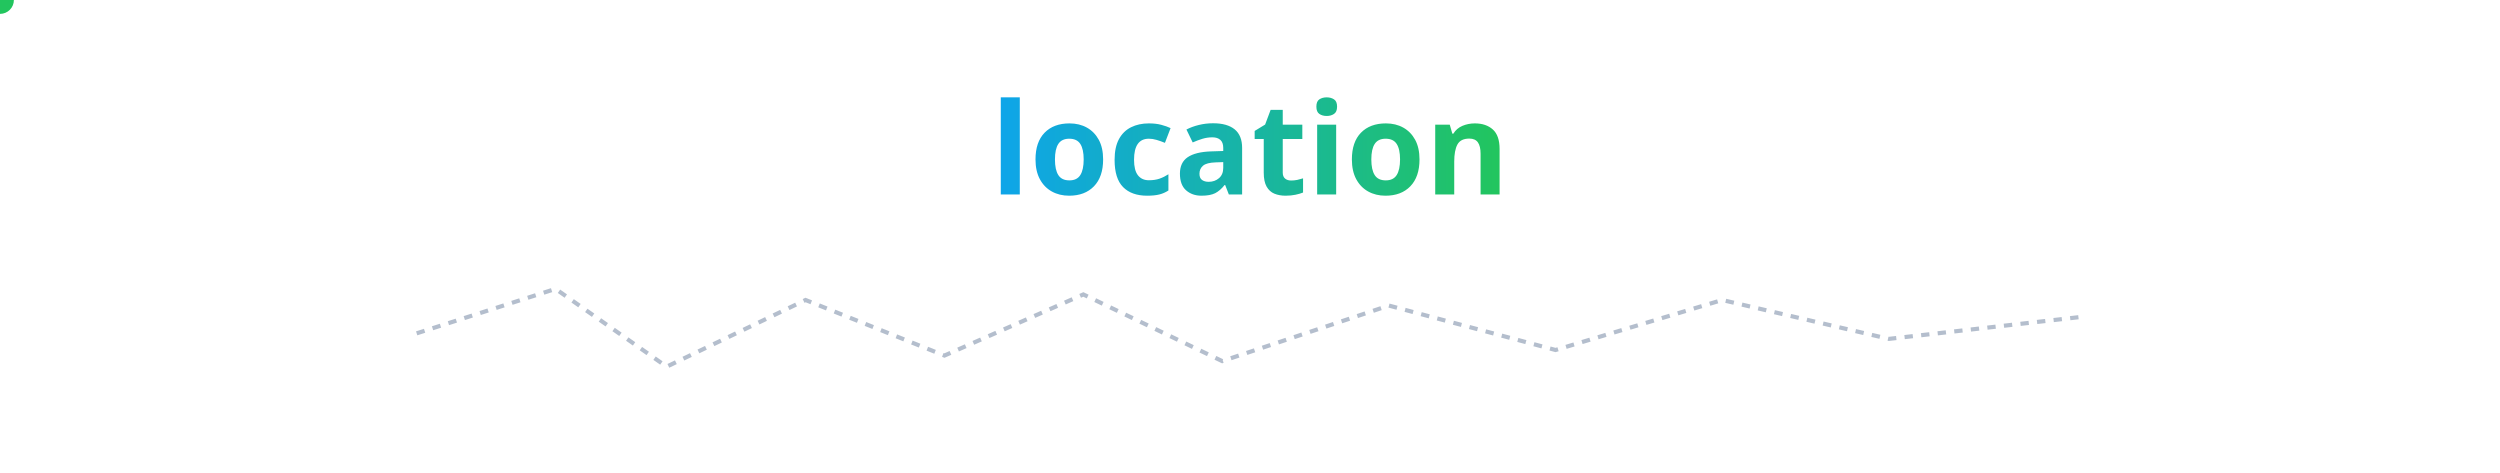
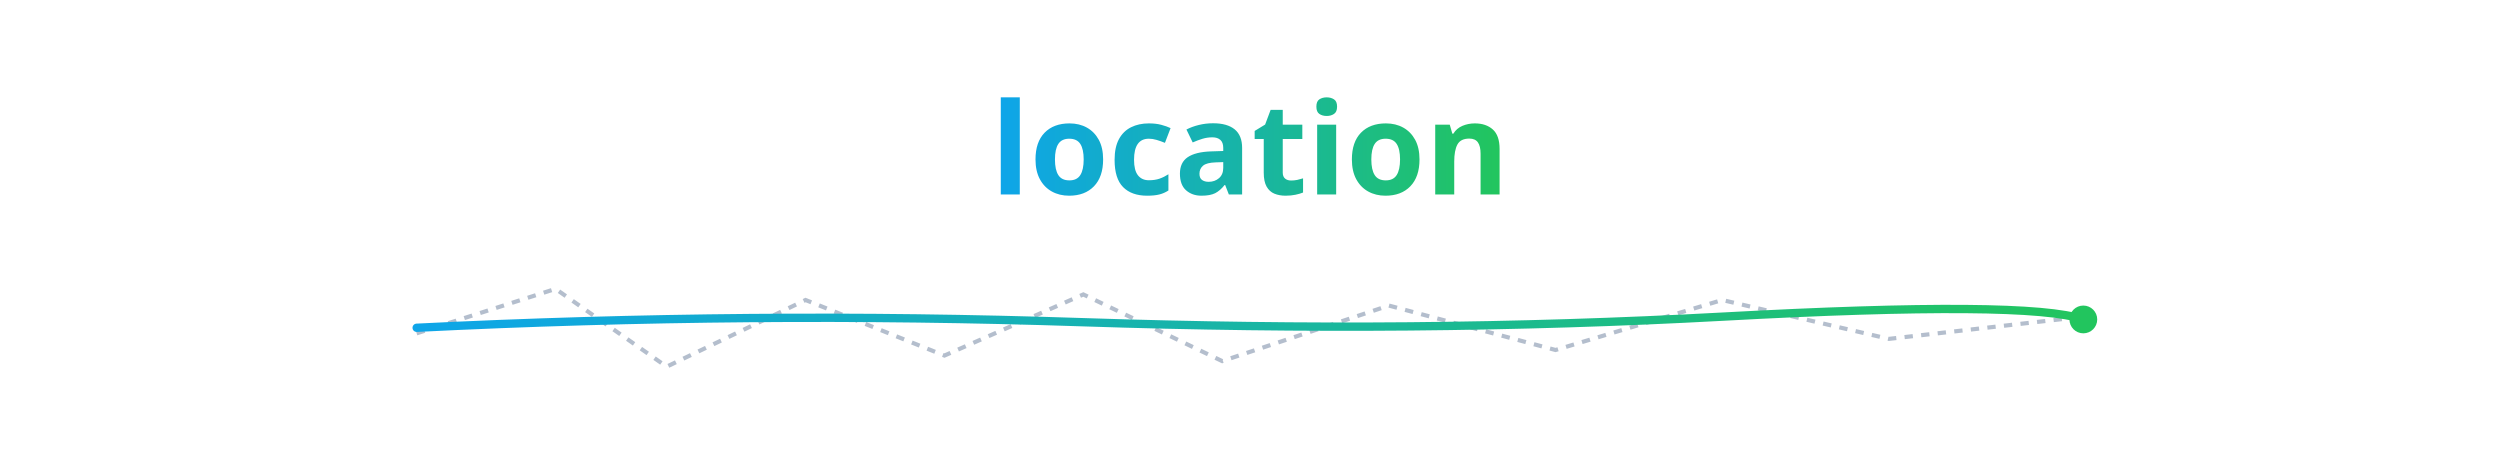
- <svg xmlns="http://www.w3.org/2000/svg" width="900" height="170" viewBox="0 0 900 170" role="img" aria-label="kmp-toolkit location — GPS track-processing math for Kotlin Multiplatform">
+ <svg xmlns="http://www.w3.org/2000/svg" width="900" height="170" viewBox="0 0 900 170" role="img" aria-labelledby="kloc-title kloc-desc">
  <defs>
    <linearGradient id="loc-grad" x1="0%" y1="0%" x2="100%" y2="0%">
      <stop offset="0%" stop-color="#0EA5E9" />
      <stop offset="100%" stop-color="#22C55E" />
    </linearGradient>
  </defs>
  <text x="450" y="70" text-anchor="middle" font-family="'Segoe UI', system-ui, -apple-system, sans-serif" font-size="46" font-weight="800" fill="url(#loc-grad)">location</text>
  <polyline points="150,120 200,104 240,132 290,108 340,128 390,106 440,130 500,110 560,126 620,108 680,122 750,114" fill="none" stroke="#94A3B8" stroke-width="1.5" stroke-dasharray="3 3" opacity="0.7" />
-   <path d="M 150 118 Q 270 112 390 116 T 620 114 T 750 115" fill="none" stroke="url(#loc-grad)" stroke-width="3" stroke-linecap="round" stroke-dasharray="700" stroke-dashoffset="700">
-     <animate attributeName="stroke-dashoffset" values="700;0" dur="2.6s" begin="0.4s" repeatCount="indefinite" />
-   </path>
-   <circle r="5" fill="#22C55E">
-     <animateMotion dur="2.6s" begin="0.4s" repeatCount="indefinite" path="M 150 118 Q 270 112 390 116 T 620 114 T 750 115" />
-   </circle>
+   <path d="M 150 118 Q 270 112 390 116 T 620 114 T 750 115" fill="none" stroke="url(#loc-grad)" stroke-width="3" stroke-linecap="round" />
+   <circle cx="750" cy="115" r="5" fill="#22C55E" />
</svg>
